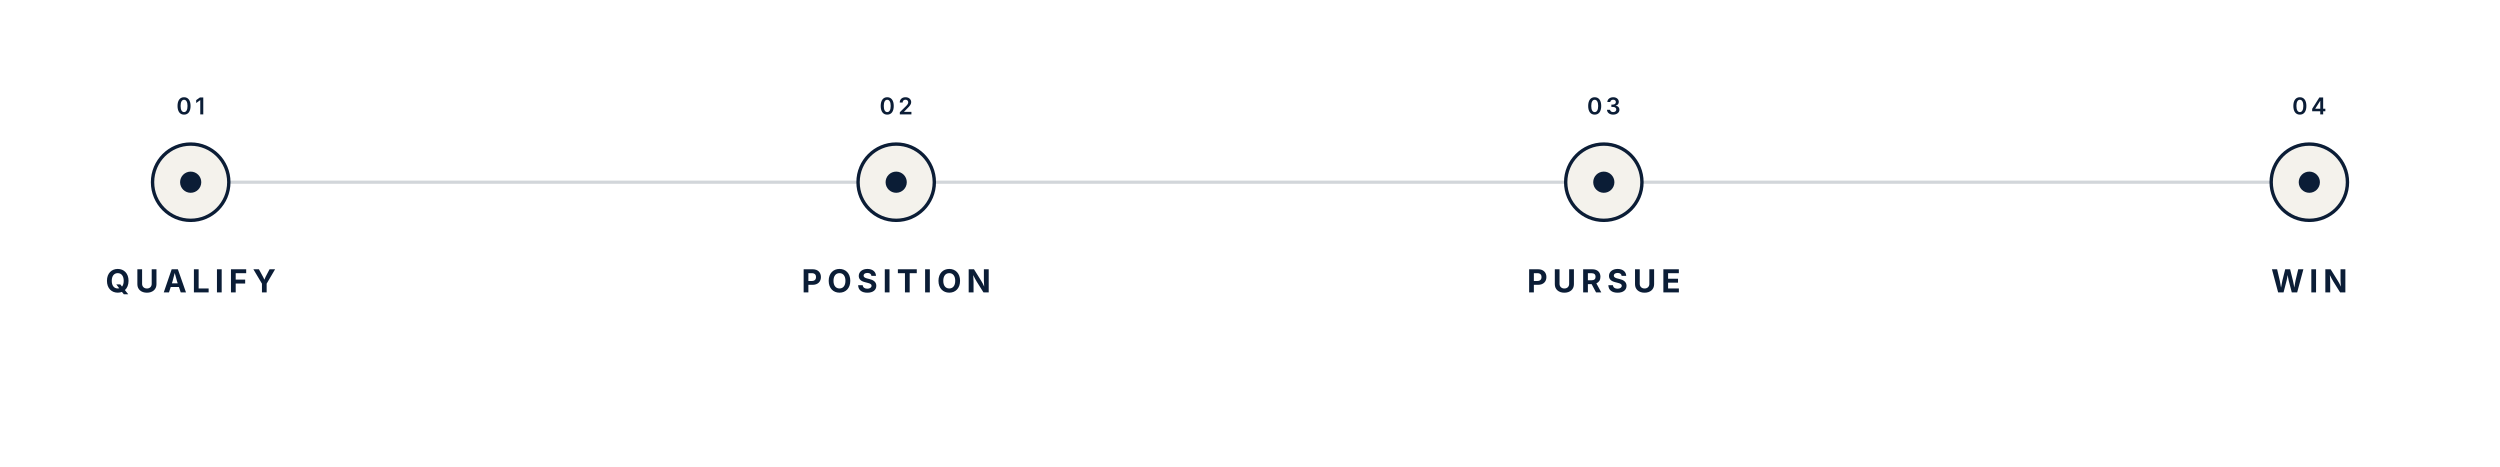
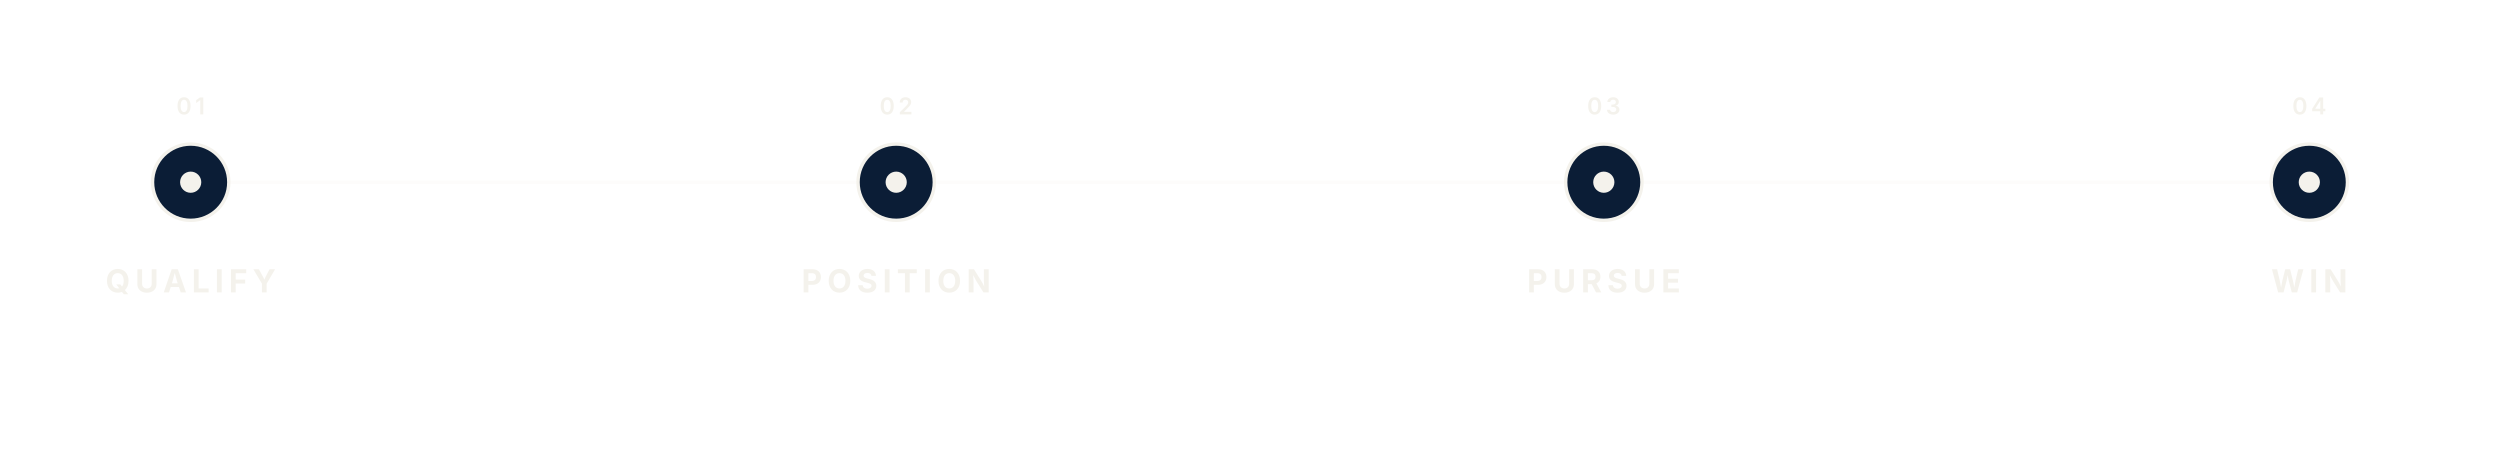
<svg xmlns="http://www.w3.org/2000/svg" viewBox="0 0 1180 220" width="1180" height="220" role="img" aria-labelledby="lifecycleTitle">
  <defs>
    <style>
-       .rail { fill: none; stroke: rgba(11,29,54,.18); stroke-width: 1.5; }
-       .node { fill: #F4F2EC; stroke: #0B1D36; stroke-width: 1.6; }
-       .dot { fill: #0B1D36; }
-       .label { fill: #0B1D36; font-family: Inter, Helvetica, Arial, sans-serif; font-size: 15px; font-weight: 700; letter-spacing: 2.4px; }
-       .num { fill: #0B1D36; font-family: Inter, Helvetica, Arial, sans-serif; font-size: 11px; font-weight: 600; letter-spacing: 1.6px; }
+       .rail { fill: none; stroke: rgba(244,242,236,.18); stroke-width: 1.5; }
+       .node { fill: #0B1D36; stroke: #F4F2EC; stroke-width: 1.6; }
+       .dot { fill: #F4F2EC; }
+       .label { fill: #F4F2EC; font-family: Inter, Helvetica, Arial, sans-serif; font-size: 15px; font-weight: 700; letter-spacing: 2.4px; }
+       .num { fill: #F4F2EC; font-family: Inter, Helvetica, Arial, sans-serif; font-size: 11px; font-weight: 600; letter-spacing: 1.6px; }
    </style>
  </defs>
  <line class="rail" x1="90" y1="86" x2="1090" y2="86" />
  <g transform="translate(90,86)">
    <circle class="node" r="18" />
    <circle class="dot" r="5" />
    <text class="num" text-anchor="middle" y="-32">01</text>
    <text class="label" text-anchor="middle" y="52">QUALIFY</text>
  </g>
  <g transform="translate(423,86)">
    <circle class="node" r="18" />
    <circle class="dot" r="5" />
    <text class="num" text-anchor="middle" y="-32">02</text>
    <text class="label" text-anchor="middle" y="52">POSITION</text>
  </g>
  <g transform="translate(757,86)">
    <circle class="node" r="18" />
    <circle class="dot" r="5" />
    <text class="num" text-anchor="middle" y="-32">03</text>
    <text class="label" text-anchor="middle" y="52">PURSUE</text>
  </g>
  <g transform="translate(1090,86)">
    <circle class="node" r="18" />
    <circle class="dot" r="5" />
    <text class="num" text-anchor="middle" y="-32">04</text>
    <text class="label" text-anchor="middle" y="52">WIN</text>
  </g>
</svg>
